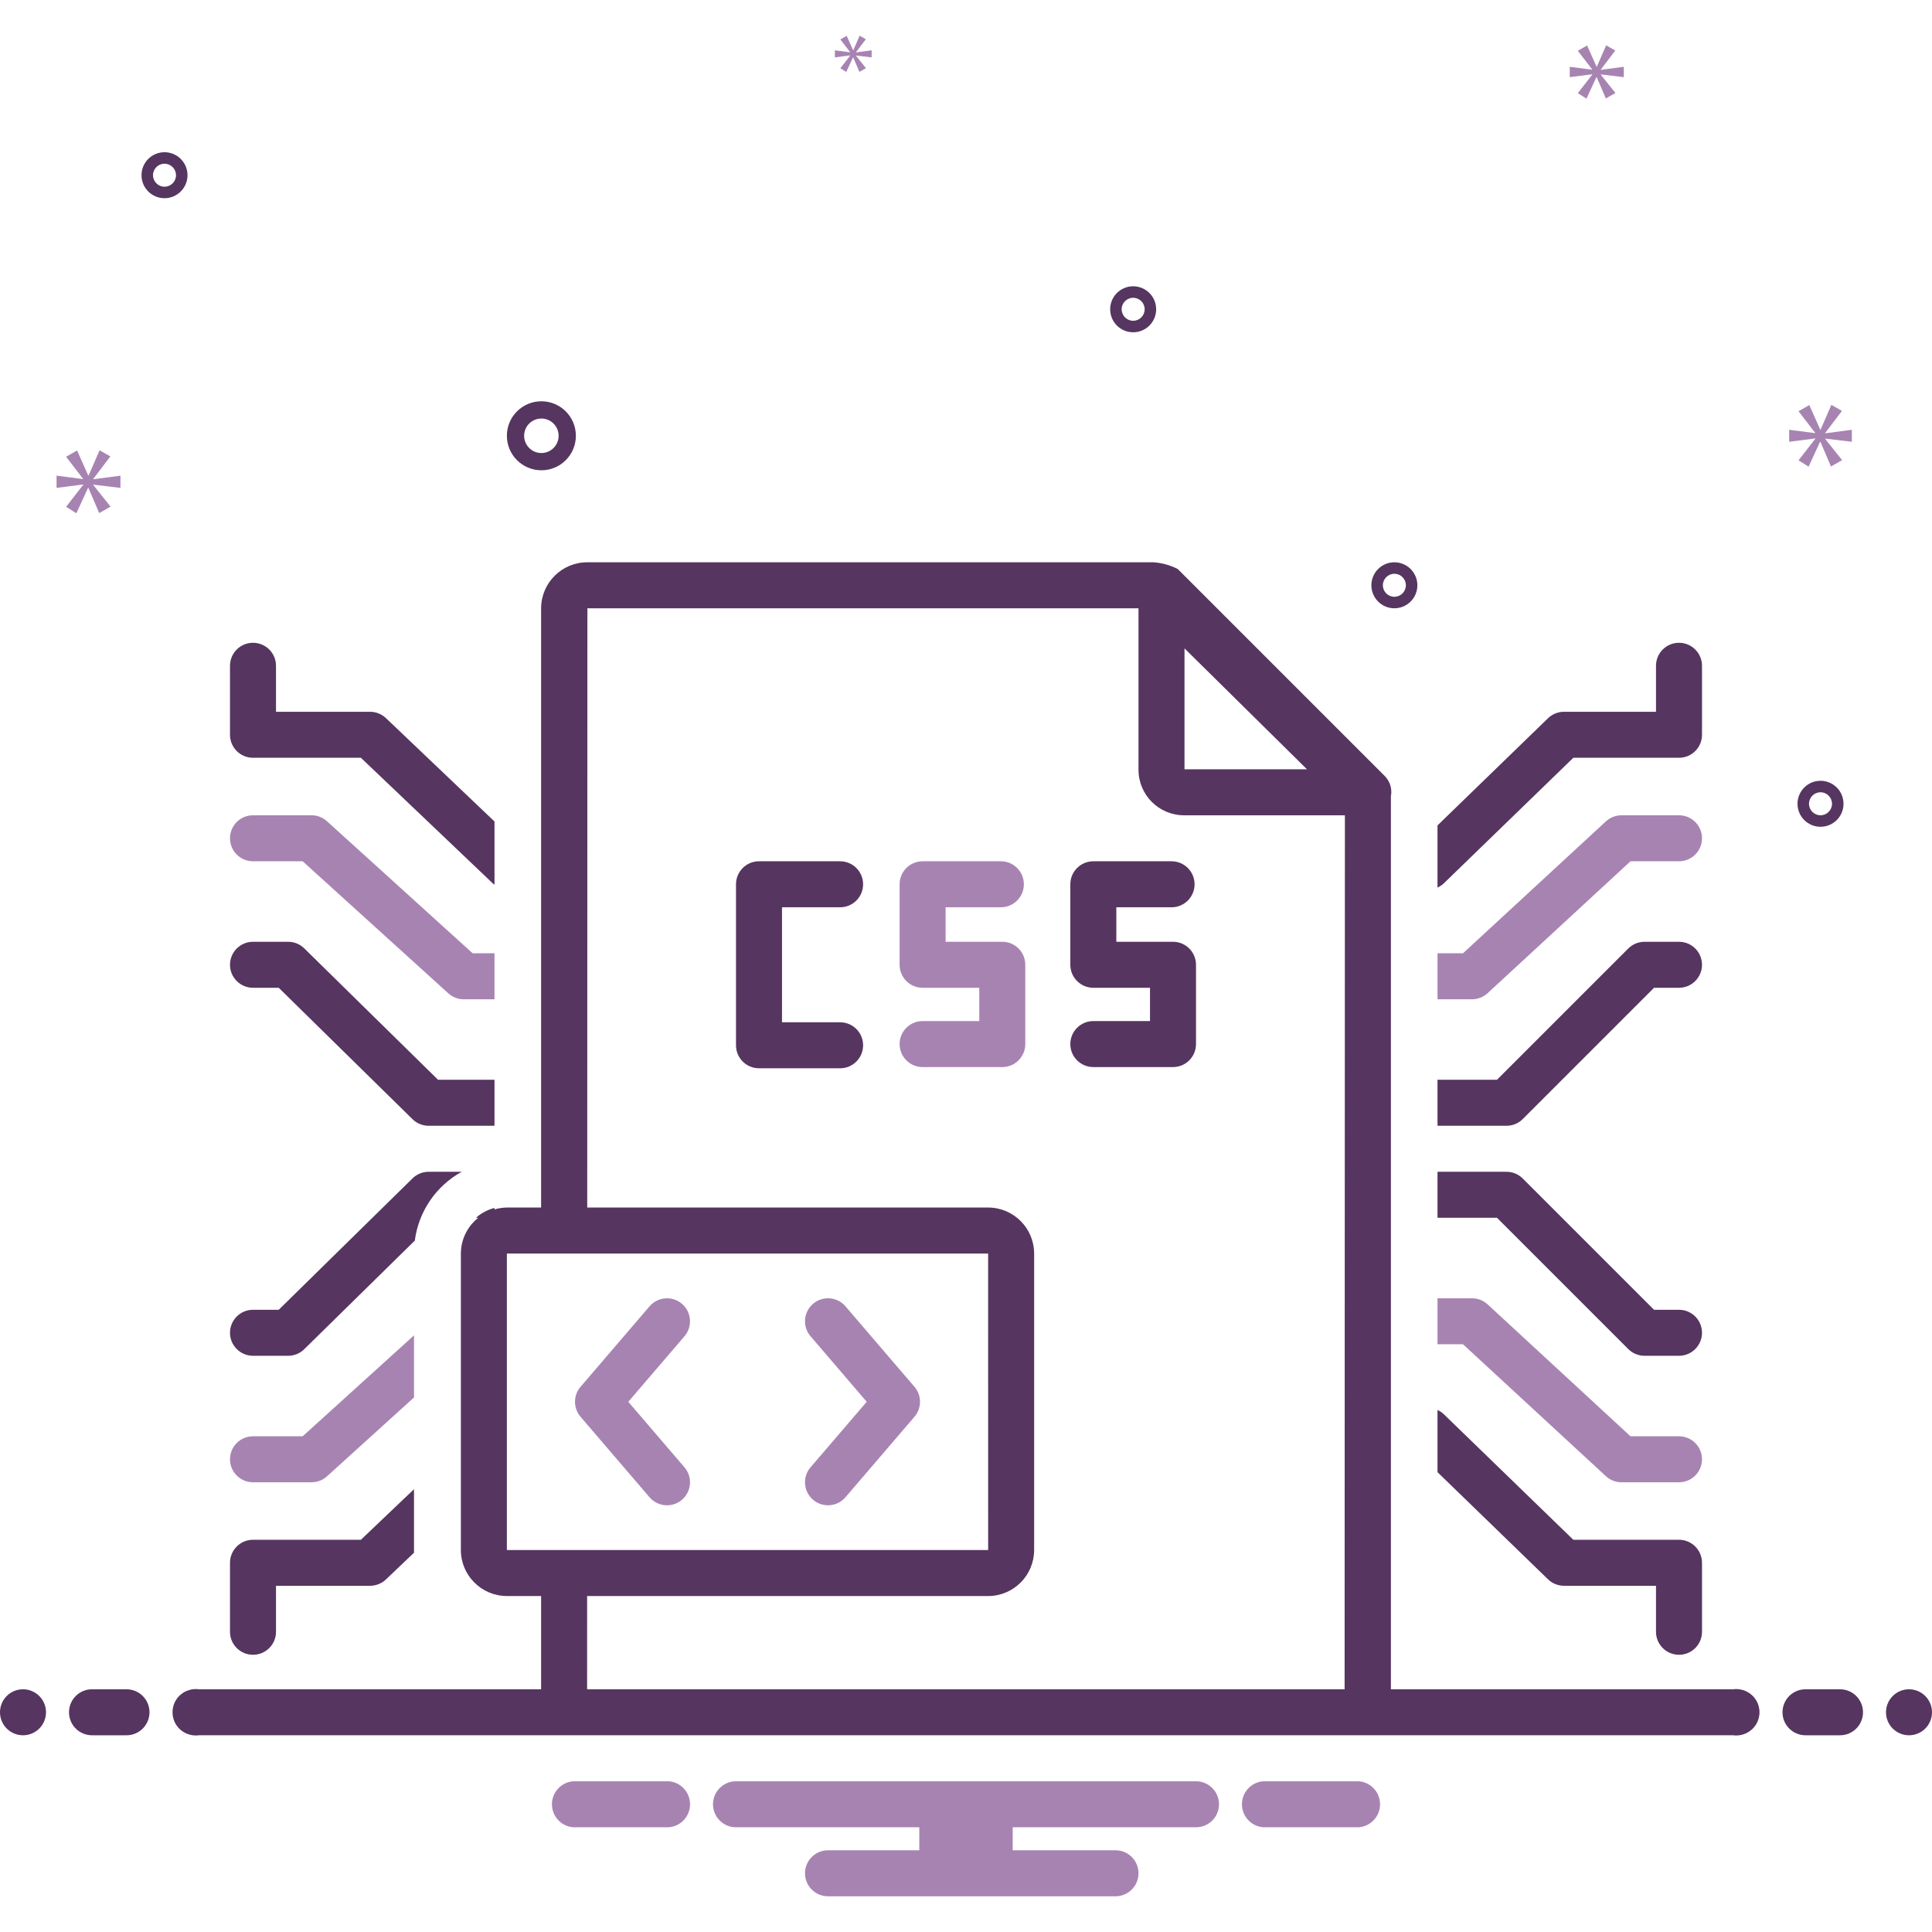
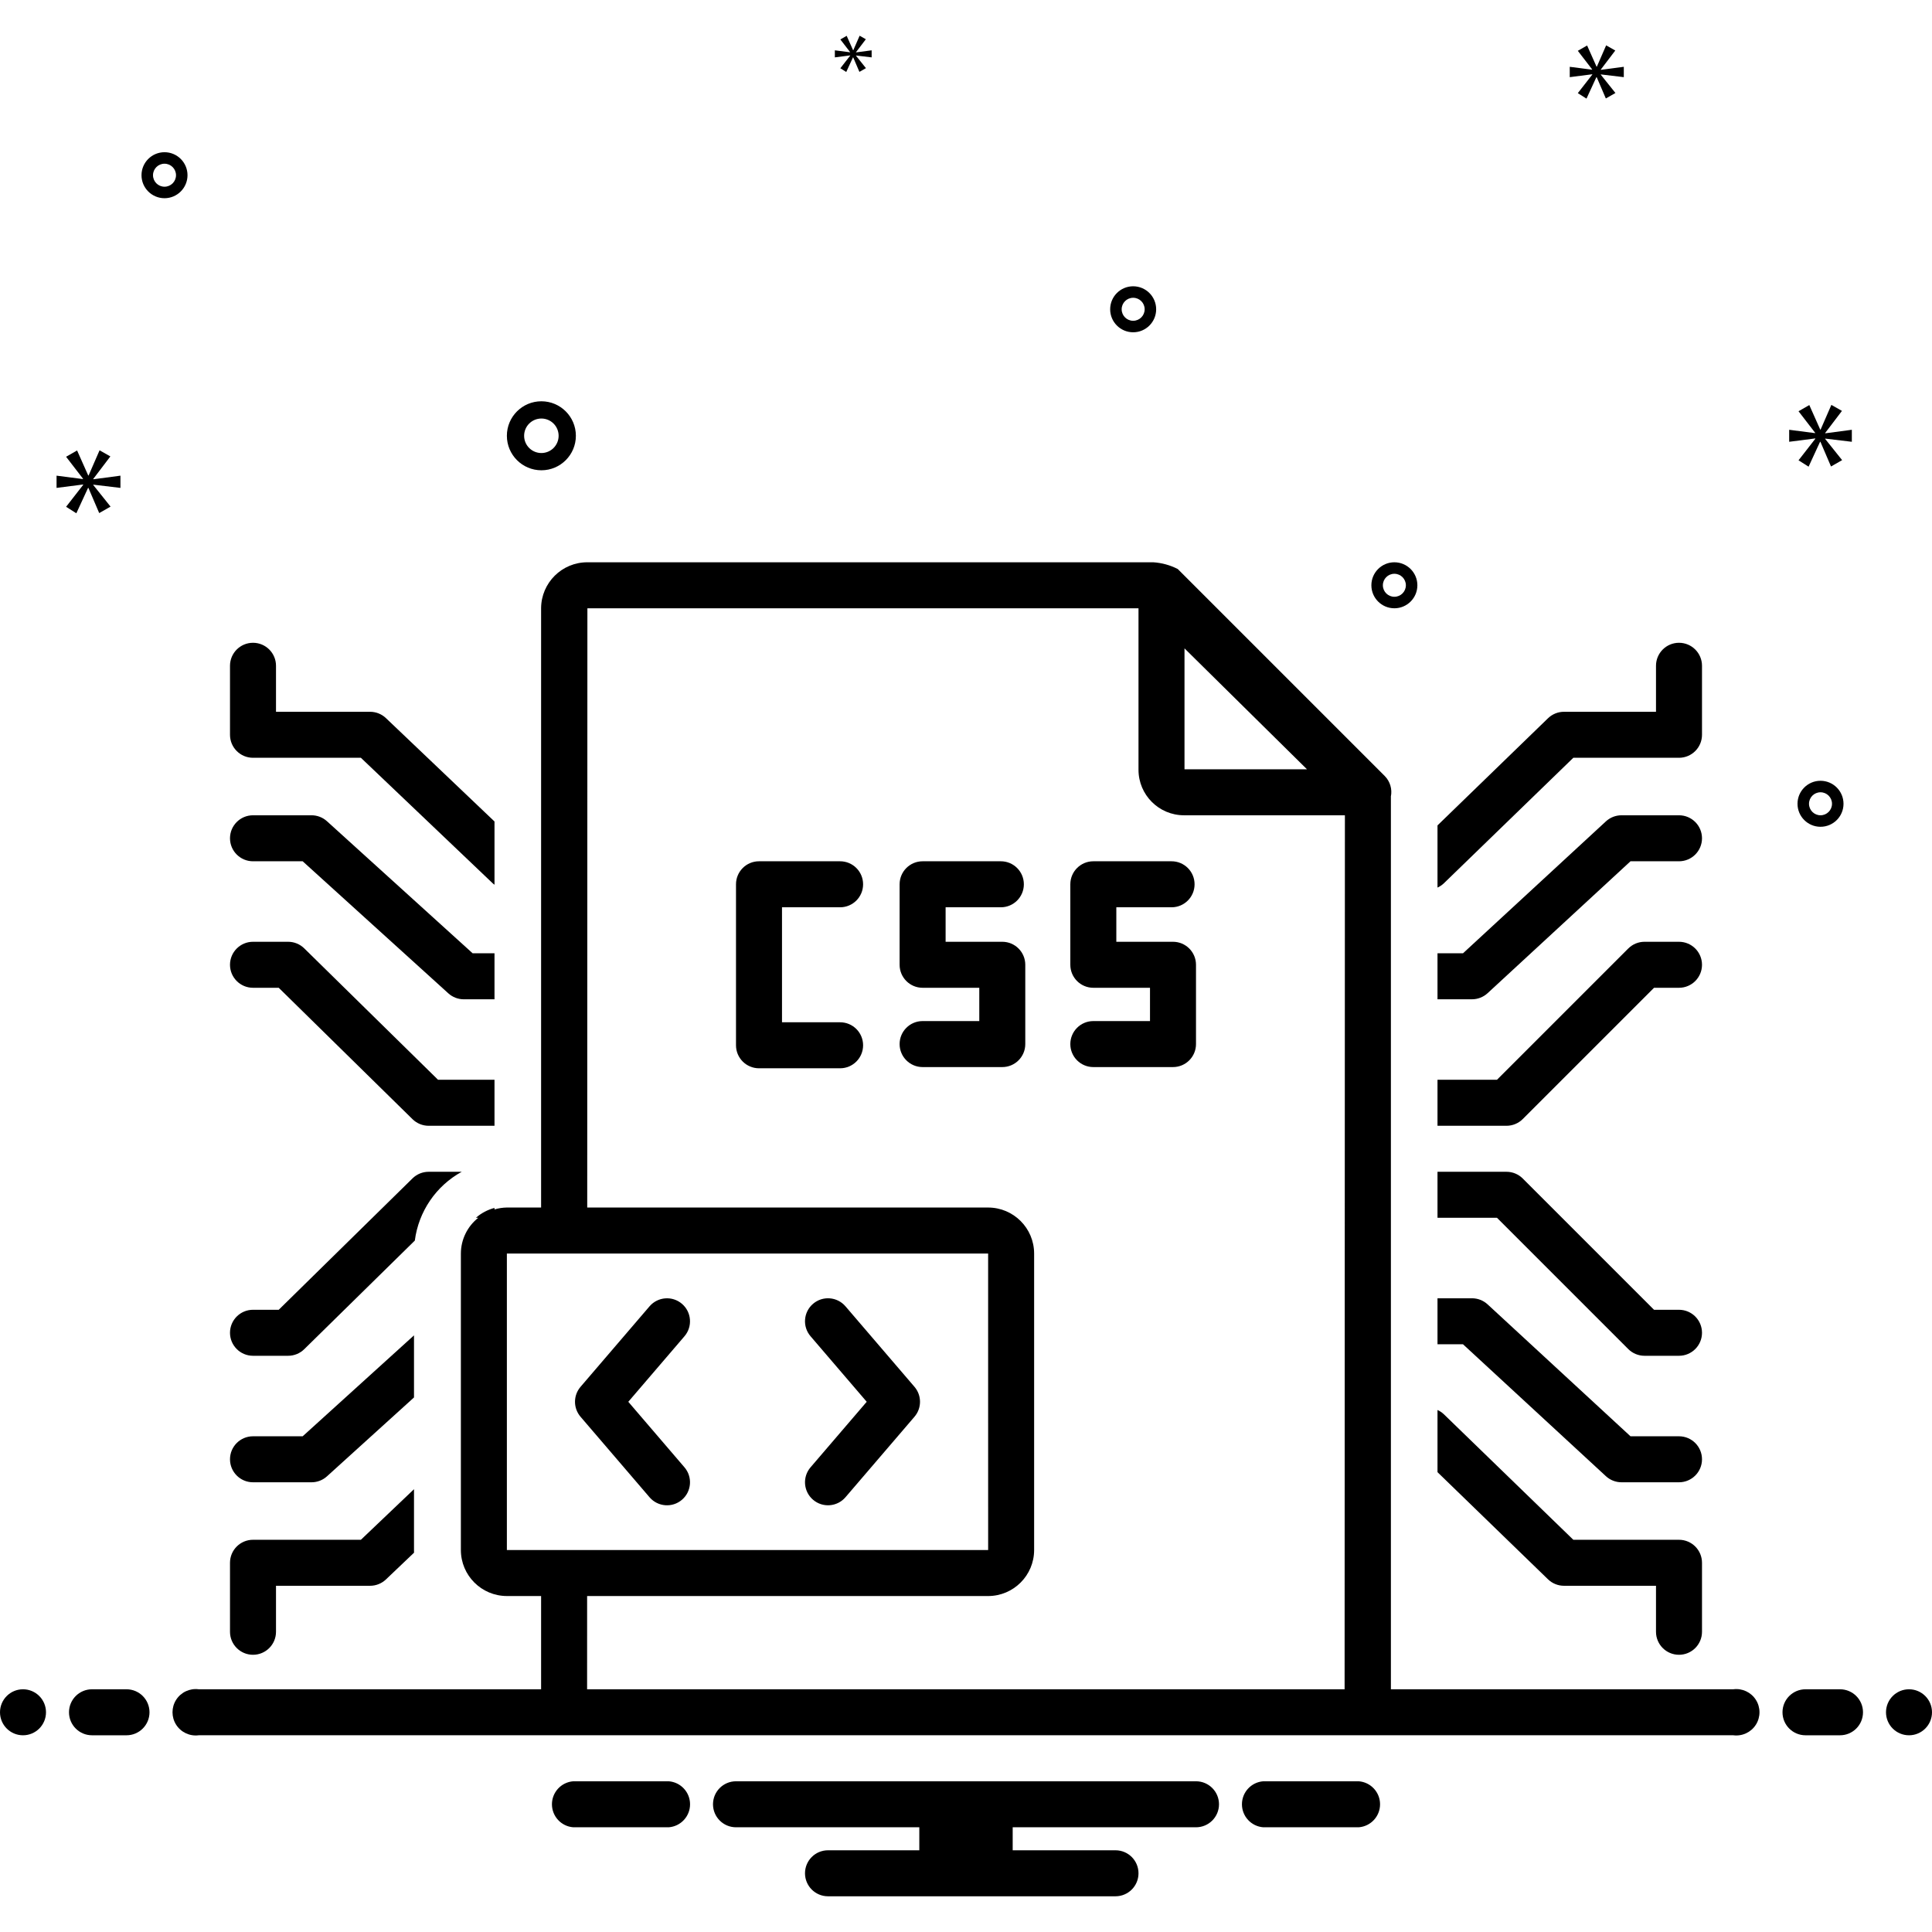
<svg xmlns="http://www.w3.org/2000/svg" data-name="Layer 1" viewBox="0 0 168 168">
-   <path fill="#563560" d="M47.076 40.894a3 3 0 1 0-3-3A3.003 3.003 0 0 0 47.076 40.894zm0-4.5a1.5 1.5 0 1 1-1.5 1.5A1.501 1.501 0 0 1 47.076 36.394zM158.305 67.894a2 2 0 1 0 2 2A2.002 2.002 0 0 0 158.305 67.894zm0 3a1 1 0 1 1 1-1A1.001 1.001 0 0 1 158.305 70.894zM121.25 48.894a2 2 0 1 0 2 2A2.002 2.002 0 0 0 121.25 48.894zm0 3a1 1 0 1 1 1-1A1.001 1.001 0 0 1 121.25 51.894zM98.536 24.894a2 2 0 1 0 2 2A2.002 2.002 0 0 0 98.536 24.894zm0 3a1 1 0 1 1 1-1A1.001 1.001 0 0 1 98.536 27.894zM16.305 15.236a2 2 0 1 0-2 2A2.002 2.002 0 0 0 16.305 15.236zm-3 0a1 1 0 1 1 1 1A1.001 1.001 0 0 1 13.305 15.236z" />
-   <polygon fill="#a783b2" points="8.111 41.644 9.597 39.688 8.658 39.156 7.704 41.346 7.672 41.346 6.703 39.171 5.747 39.719 7.219 41.628 7.219 41.659 4.918 41.362 4.918 42.426 7.234 42.129 7.234 42.16 5.747 44.069 6.639 44.632 7.657 42.426 7.688 42.426 8.627 44.616 9.613 44.053 8.111 42.175 8.111 42.144 10.473 42.426 10.473 41.362 8.111 41.675 8.111 41.644" />
-   <polygon fill="#a783b2" points="73.93 4.836 73.074 5.935 73.587 6.259 74.173 4.989 74.191 4.989 74.732 6.25 75.299 5.926 74.435 4.845 74.435 4.827 75.795 4.989 75.795 4.376 74.435 4.556 74.435 4.538 75.291 3.412 74.75 3.106 74.2 4.367 74.182 4.367 73.624 3.115 73.074 3.43 73.921 4.529 73.921 4.547 72.596 4.376 72.596 4.989 73.93 4.818 73.93 4.836" />
-   <polygon fill="#a783b2" points="161.029 38.416 161.029 37.372 158.712 37.679 158.712 37.648 160.17 35.73 159.249 35.208 158.313 37.357 158.282 37.357 157.331 35.223 156.394 35.761 157.837 37.633 157.837 37.664 155.581 37.372 155.581 38.416 157.852 38.124 157.852 38.155 156.394 40.027 157.269 40.58 158.267 38.416 158.297 38.416 159.218 40.564 160.185 40.012 158.712 38.17 158.712 38.139 161.029 38.416" />
-   <polygon fill="#a783b2" points="139.201 6.047 140.459 4.393 139.665 3.943 138.857 5.796 138.83 5.796 138.01 3.956 137.202 4.419 138.447 6.034 138.447 6.061 136.5 5.809 136.5 6.709 138.46 6.458 138.46 6.484 137.202 8.099 137.956 8.576 138.817 6.709 138.843 6.709 139.638 8.563 140.472 8.086 139.201 6.497 139.201 6.471 141.2 6.709 141.2 5.809 139.201 6.074 139.201 6.047" />
-   <circle cx="2" cy="148.894" r="2" fill="#563560" />
-   <path fill="#563560" d="M11 146.894H8a2 2 0 0 0 0 4h3a2 2 0 0 0 0-4zM160 146.894h-3a2 2 0 0 0 0 4h3a2 2 0 0 0 0-4z" />
-   <circle cx="166" cy="148.894" r="2" fill="#563560" />
-   <path fill="#a783b2" d="M118.154 154.894h-8.308a2.006 2.006 0 0 0 0 4h8.308a2.006 2.006 0 0 0 0-4zM58.154 154.894H49.846a2.006 2.006 0 0 0 0 4h8.308a2.006 2.006 0 0 0 0-4zM104 154.894H64a2 2 0 0 0 0 4H79.94v2H72a2 2 0 0 0 0 4H97a2 2 0 0 0 0-4H88.06v-2H104a2 2 0 0 0 0-4z" />
-   <path fill="#563560" d="M22 85.894h2.237L35.872 97.321a2 2 0 0 0 1.401.573H43v-4H38.091L26.456 82.467a2 2 0 0 0-1.401-.573H22a2 2 0 0 0 0 4zM22 65.894h9.382L42.856 76.821c.044.042.096.075.144.113V71.434L33.561 62.446a1.999 1.999 0 0 0-1.379-.552H24v-4a2 2 0 0 0-4 0v6A2 2 0 0 0 22 65.894z" />
-   <path fill="#a783b2" d="M22 74.894h4.319L38.984 86.376a1.998 1.998 0 0 0 1.343.519H43v-4H41.099L28.434 71.413a1.998 1.998 0 0 0-1.343-.519H22a2 2 0 0 0 0 4zM139.644 128.364A2 2 0 0 0 141 128.894h5a2 2 0 0 0 0-4h-4.218l-12.425-11.47A2 2 0 0 0 128 112.894h-3v4h2.218z" />
-   <path fill="#563560" d="M136 137.894h8v4a2 2 0 0 0 4 0v-6a2 2 0 0 0-2-2h-9.189l-11.257-10.914A1.987 1.987 0 0 0 125 122.608v5.407l9.608 9.315A1.998 1.998 0 0 0 136 137.894zM141.586 117.308A2 2 0 0 0 143 117.894h3a2 2 0 0 0 0-4h-2.171l-11.415-11.414A2 2 0 0 0 131 101.894h-6v4h5.171zM132.414 97.308L143.829 85.894H146a2 2 0 0 0 0-4h-3a2 2 0 0 0-1.414.586L130.171 93.894H125v4h6A2 2 0 0 0 132.414 97.308z" />
-   <path fill="#a783b2" d="M129.356,86.364,141.782,74.894H146a2,2,0,0,0,0-4h-5a2,2,0,0,0-1.356.53L127.218,82.894H125v4h3A2,2,0,0,0,129.356,86.364Z" />
-   <path fill="#563560" d="M136.811 65.894H146a2 2 0 0 0 2-2v-6a2 2 0 1 0-4 0v4h-8a1.998 1.998 0 0 0-1.392.564L125 71.774v5.407a1.987 1.987 0 0 0 .553-.372zM22 143.894a2 2 0 0 0 2-2v-4h8.182a1.999 1.999 0 0 0 1.379-.552l2.445-2.328C36.005 134.974 36 134.935 36 134.894V129.496l-4.618 4.398H22a2 2 0 0 0-2 2v6A2 2 0 0 0 22 143.894z" />
-   <path fill="#a783b2" d="M22,128.894h5.091a1.998,1.998,0,0,0,1.343-.519L36,121.517v-5.399l-9.681,8.776H22a2,2,0,0,0,0,4Z" />
-   <path fill="#563560" d="M22 117.894h3.055a2 2 0 0 0 1.401-.573l9.616-9.445a7.999 7.999 0 0 1 4.078-5.982H37.273a2 2 0 0 0-1.401.573L24.237 113.894H22a2 2 0 1 0 0 4zM73.052 78.894a2 2 0 0 0 0-4H66a2 2 0 0 0-2 2v14a2 2 0 0 0 2 2h7.052a2 2 0 0 0 0-4H68v-10z" />
-   <path fill="#a783b2" d="M87.155,81.894H82.227v-3h4.804a2,2,0,0,0,0-4h-6.804a2,2,0,0,0-2,2v7a2,2,0,0,0,2,2h4.928v2.895H80.227a2,2,0,0,0,0,4h6.928a2,2,0,0,0,2-2V83.894A2,2,0,0,0,87.155,81.894Z" />
-   <path fill="#563560" d="M102,81.894H97.072v-3h4.804a2,2,0,0,0,0-4h-6.804a2,2,0,0,0-2,2v7a2,2,0,0,0,2,2H100v2.895H95.072a2,2,0,0,0,0,4H102a2,2,0,0,0,2-2V83.894A2,2,0,0,0,102,81.894Z" />
-   <path fill="#a783b2" d="M73.519 113.592a2 2 0 1 0-3.037 2.604l4.884 5.698-4.884 5.698a2 2 0 0 0 3.037 2.604l6-7a2 2 0 0 0 0-2.604zM59.302 113.376a2.003 2.003 0 0 0-2.82.217l-6 7a2 2 0 0 0 0 2.604l6 7a2 2 0 1 0 3.037-2.604l-4.884-5.698 4.884-5.698A2.001 2.001 0 0 0 59.302 113.376z" />
-   <path fill="#563560" d="M150.721,146.894H120.948V69.314c0-.014-.004-.028-.004-.042a1.983,1.983,0,0,0-.53-1.792l-18-18a5.433,5.433,0,0,0-2.125-.586H51.078a4.017,4.017,0,0,0-4.026,4v52.108H44.076A3.949,3.949,0,0,0,43,105.168v-.132a4.02,4.02,0,0,0-1.616.858h.206a3.977,3.977,0,0,0-1.514,3.108v25.783a4.004,4.004,0,0,0,4,4h2.976v8.108H17.279a2.017,2.017,0,1,0,0,4H150.721a2.017,2.017,0,1,0,0-4ZM103,56.381,113.65,66.894H103Zm-58.924,78.405V109.003H85.924l.002,25.783Zm6.976,12.108.002-8.108h34.87a4.004,4.004,0,0,0,4-4V109.003a4.004,4.004,0,0,0-4-4H51.063l.015-52.108H99V66.94a3.959,3.959,0,0,0,3.955,3.954h13.993l-.026,76Z" />
+   <path fill="#000" d="M47.076 40.894a3 3 0 1 0-3-3A3.003 3.003 0 0 0 47.076 40.894zm0-4.5a1.5 1.5 0 1 1-1.5 1.5A1.501 1.501 0 0 1 47.076 36.394zM158.305 67.894a2 2 0 1 0 2 2A2.002 2.002 0 0 0 158.305 67.894zm0 3a1 1 0 1 1 1-1A1.001 1.001 0 0 1 158.305 70.894zM121.25 48.894a2 2 0 1 0 2 2A2.002 2.002 0 0 0 121.25 48.894zm0 3a1 1 0 1 1 1-1A1.001 1.001 0 0 1 121.25 51.894zM98.536 24.894a2 2 0 1 0 2 2A2.002 2.002 0 0 0 98.536 24.894zm0 3a1 1 0 1 1 1-1A1.001 1.001 0 0 1 98.536 27.894zM16.305 15.236a2 2 0 1 0-2 2A2.002 2.002 0 0 0 16.305 15.236zm-3 0a1 1 0 1 1 1 1A1.001 1.001 0 0 1 13.305 15.236z" />
+   <polygon fill="#000" points="8.111 41.644 9.597 39.688 8.658 39.156 7.704 41.346 7.672 41.346 6.703 39.171 5.747 39.719 7.219 41.628 7.219 41.659 4.918 41.362 4.918 42.426 7.234 42.129 7.234 42.16 5.747 44.069 6.639 44.632 7.657 42.426 7.688 42.426 8.627 44.616 9.613 44.053 8.111 42.175 8.111 42.144 10.473 42.426 10.473 41.362 8.111 41.675 8.111 41.644" />
+   <polygon fill="#000" points="73.93 4.836 73.074 5.935 73.587 6.259 74.173 4.989 74.191 4.989 74.732 6.25 75.299 5.926 74.435 4.845 74.435 4.827 75.795 4.989 75.795 4.376 74.435 4.556 74.435 4.538 75.291 3.412 74.75 3.106 74.2 4.367 74.182 4.367 73.624 3.115 73.074 3.43 73.921 4.529 73.921 4.547 72.596 4.376 72.596 4.989 73.93 4.818 73.93 4.836" />
+   <polygon fill="#000" points="161.029 38.416 161.029 37.372 158.712 37.679 158.712 37.648 160.17 35.73 159.249 35.208 158.313 37.357 158.282 37.357 157.331 35.223 156.394 35.761 157.837 37.633 157.837 37.664 155.581 37.372 155.581 38.416 157.852 38.124 157.852 38.155 156.394 40.027 157.269 40.58 158.267 38.416 158.297 38.416 159.218 40.564 160.185 40.012 158.712 38.17 158.712 38.139 161.029 38.416" />
+   <polygon fill="#000" points="139.201 6.047 140.459 4.393 139.665 3.943 138.857 5.796 138.83 5.796 138.01 3.956 137.202 4.419 138.447 6.034 138.447 6.061 136.5 5.809 136.5 6.709 138.46 6.458 138.46 6.484 137.202 8.099 137.956 8.576 138.817 6.709 138.843 6.709 139.638 8.563 140.472 8.086 139.201 6.497 139.201 6.471 141.2 6.709 141.2 5.809 139.201 6.074 139.201 6.047" />
+   <circle cx="2" cy="148.894" r="2" fill="#000" />
+   <path fill="#000" d="M11 146.894H8a2 2 0 0 0 0 4h3a2 2 0 0 0 0-4zM160 146.894h-3a2 2 0 0 0 0 4h3a2 2 0 0 0 0-4z" />
+   <circle cx="166" cy="148.894" r="2" fill="#000" />
+   <path fill="#000" d="M118.154 154.894h-8.308a2.006 2.006 0 0 0 0 4h8.308a2.006 2.006 0 0 0 0-4zM58.154 154.894H49.846a2.006 2.006 0 0 0 0 4h8.308a2.006 2.006 0 0 0 0-4zM104 154.894H64a2 2 0 0 0 0 4H79.94v2H72a2 2 0 0 0 0 4H97a2 2 0 0 0 0-4H88.06v-2H104a2 2 0 0 0 0-4z" />
+   <path fill="#000" d="M22 85.894h2.237L35.872 97.321a2 2 0 0 0 1.401.573H43v-4H38.091L26.456 82.467a2 2 0 0 0-1.401-.573H22a2 2 0 0 0 0 4zM22 65.894h9.382L42.856 76.821c.044.042.096.075.144.113V71.434L33.561 62.446a1.999 1.999 0 0 0-1.379-.552H24v-4a2 2 0 0 0-4 0v6A2 2 0 0 0 22 65.894z" />
+   <path fill="#000" d="M22 74.894h4.319L38.984 86.376a1.998 1.998 0 0 0 1.343.519H43v-4H41.099L28.434 71.413a1.998 1.998 0 0 0-1.343-.519H22a2 2 0 0 0 0 4zM139.644 128.364A2 2 0 0 0 141 128.894h5a2 2 0 0 0 0-4h-4.218l-12.425-11.47A2 2 0 0 0 128 112.894h-3v4h2.218z" />
+   <path fill="#000" d="M136 137.894h8v4a2 2 0 0 0 4 0v-6a2 2 0 0 0-2-2h-9.189l-11.257-10.914A1.987 1.987 0 0 0 125 122.608v5.407l9.608 9.315A1.998 1.998 0 0 0 136 137.894zM141.586 117.308A2 2 0 0 0 143 117.894h3a2 2 0 0 0 0-4h-2.171l-11.415-11.414A2 2 0 0 0 131 101.894h-6v4h5.171zM132.414 97.308L143.829 85.894H146a2 2 0 0 0 0-4h-3a2 2 0 0 0-1.414.586L130.171 93.894H125v4h6A2 2 0 0 0 132.414 97.308z" />
+   <path fill="#000" d="M129.356,86.364,141.782,74.894H146a2,2,0,0,0,0-4h-5a2,2,0,0,0-1.356.53L127.218,82.894H125v4h3A2,2,0,0,0,129.356,86.364Z" />
+   <path fill="#000" d="M136.811 65.894H146a2 2 0 0 0 2-2v-6a2 2 0 1 0-4 0v4h-8a1.998 1.998 0 0 0-1.392.564L125 71.774v5.407a1.987 1.987 0 0 0 .553-.372zM22 143.894a2 2 0 0 0 2-2v-4h8.182a1.999 1.999 0 0 0 1.379-.552l2.445-2.328C36.005 134.974 36 134.935 36 134.894V129.496l-4.618 4.398H22a2 2 0 0 0-2 2v6A2 2 0 0 0 22 143.894z" />
+   <path fill="#000" d="M22,128.894h5.091a1.998,1.998,0,0,0,1.343-.519L36,121.517v-5.399l-9.681,8.776H22a2,2,0,0,0,0,4Z" />
+   <path fill="#000" d="M22 117.894h3.055a2 2 0 0 0 1.401-.573l9.616-9.445a7.999 7.999 0 0 1 4.078-5.982H37.273a2 2 0 0 0-1.401.573L24.237 113.894H22a2 2 0 1 0 0 4zM73.052 78.894a2 2 0 0 0 0-4H66a2 2 0 0 0-2 2v14a2 2 0 0 0 2 2h7.052a2 2 0 0 0 0-4H68v-10z" />
+   <path fill="#000" d="M87.155,81.894H82.227v-3h4.804a2,2,0,0,0,0-4h-6.804a2,2,0,0,0-2,2v7a2,2,0,0,0,2,2h4.928v2.895H80.227a2,2,0,0,0,0,4h6.928a2,2,0,0,0,2-2V83.894A2,2,0,0,0,87.155,81.894Z" />
+   <path fill="#000" d="M102,81.894H97.072v-3h4.804a2,2,0,0,0,0-4h-6.804a2,2,0,0,0-2,2v7a2,2,0,0,0,2,2H100v2.895H95.072a2,2,0,0,0,0,4H102a2,2,0,0,0,2-2V83.894A2,2,0,0,0,102,81.894Z" />
+   <path fill="#000" d="M73.519 113.592a2 2 0 1 0-3.037 2.604l4.884 5.698-4.884 5.698a2 2 0 0 0 3.037 2.604l6-7a2 2 0 0 0 0-2.604zM59.302 113.376a2.003 2.003 0 0 0-2.82.217l-6 7a2 2 0 0 0 0 2.604l6 7a2 2 0 1 0 3.037-2.604l-4.884-5.698 4.884-5.698A2.001 2.001 0 0 0 59.302 113.376z" />
+   <path fill="#000" d="M150.721,146.894H120.948V69.314c0-.014-.004-.028-.004-.042a1.983,1.983,0,0,0-.53-1.792l-18-18a5.433,5.433,0,0,0-2.125-.586H51.078a4.017,4.017,0,0,0-4.026,4v52.108H44.076A3.949,3.949,0,0,0,43,105.168v-.132a4.02,4.02,0,0,0-1.616.858h.206a3.977,3.977,0,0,0-1.514,3.108v25.783a4.004,4.004,0,0,0,4,4h2.976v8.108H17.279a2.017,2.017,0,1,0,0,4H150.721a2.017,2.017,0,1,0,0-4ZM103,56.381,113.65,66.894H103Zm-58.924,78.405V109.003H85.924l.002,25.783Zm6.976,12.108.002-8.108h34.87a4.004,4.004,0,0,0,4-4V109.003a4.004,4.004,0,0,0-4-4H51.063l.015-52.108H99V66.94a3.959,3.959,0,0,0,3.955,3.954h13.993l-.026,76Z" />
</svg>
